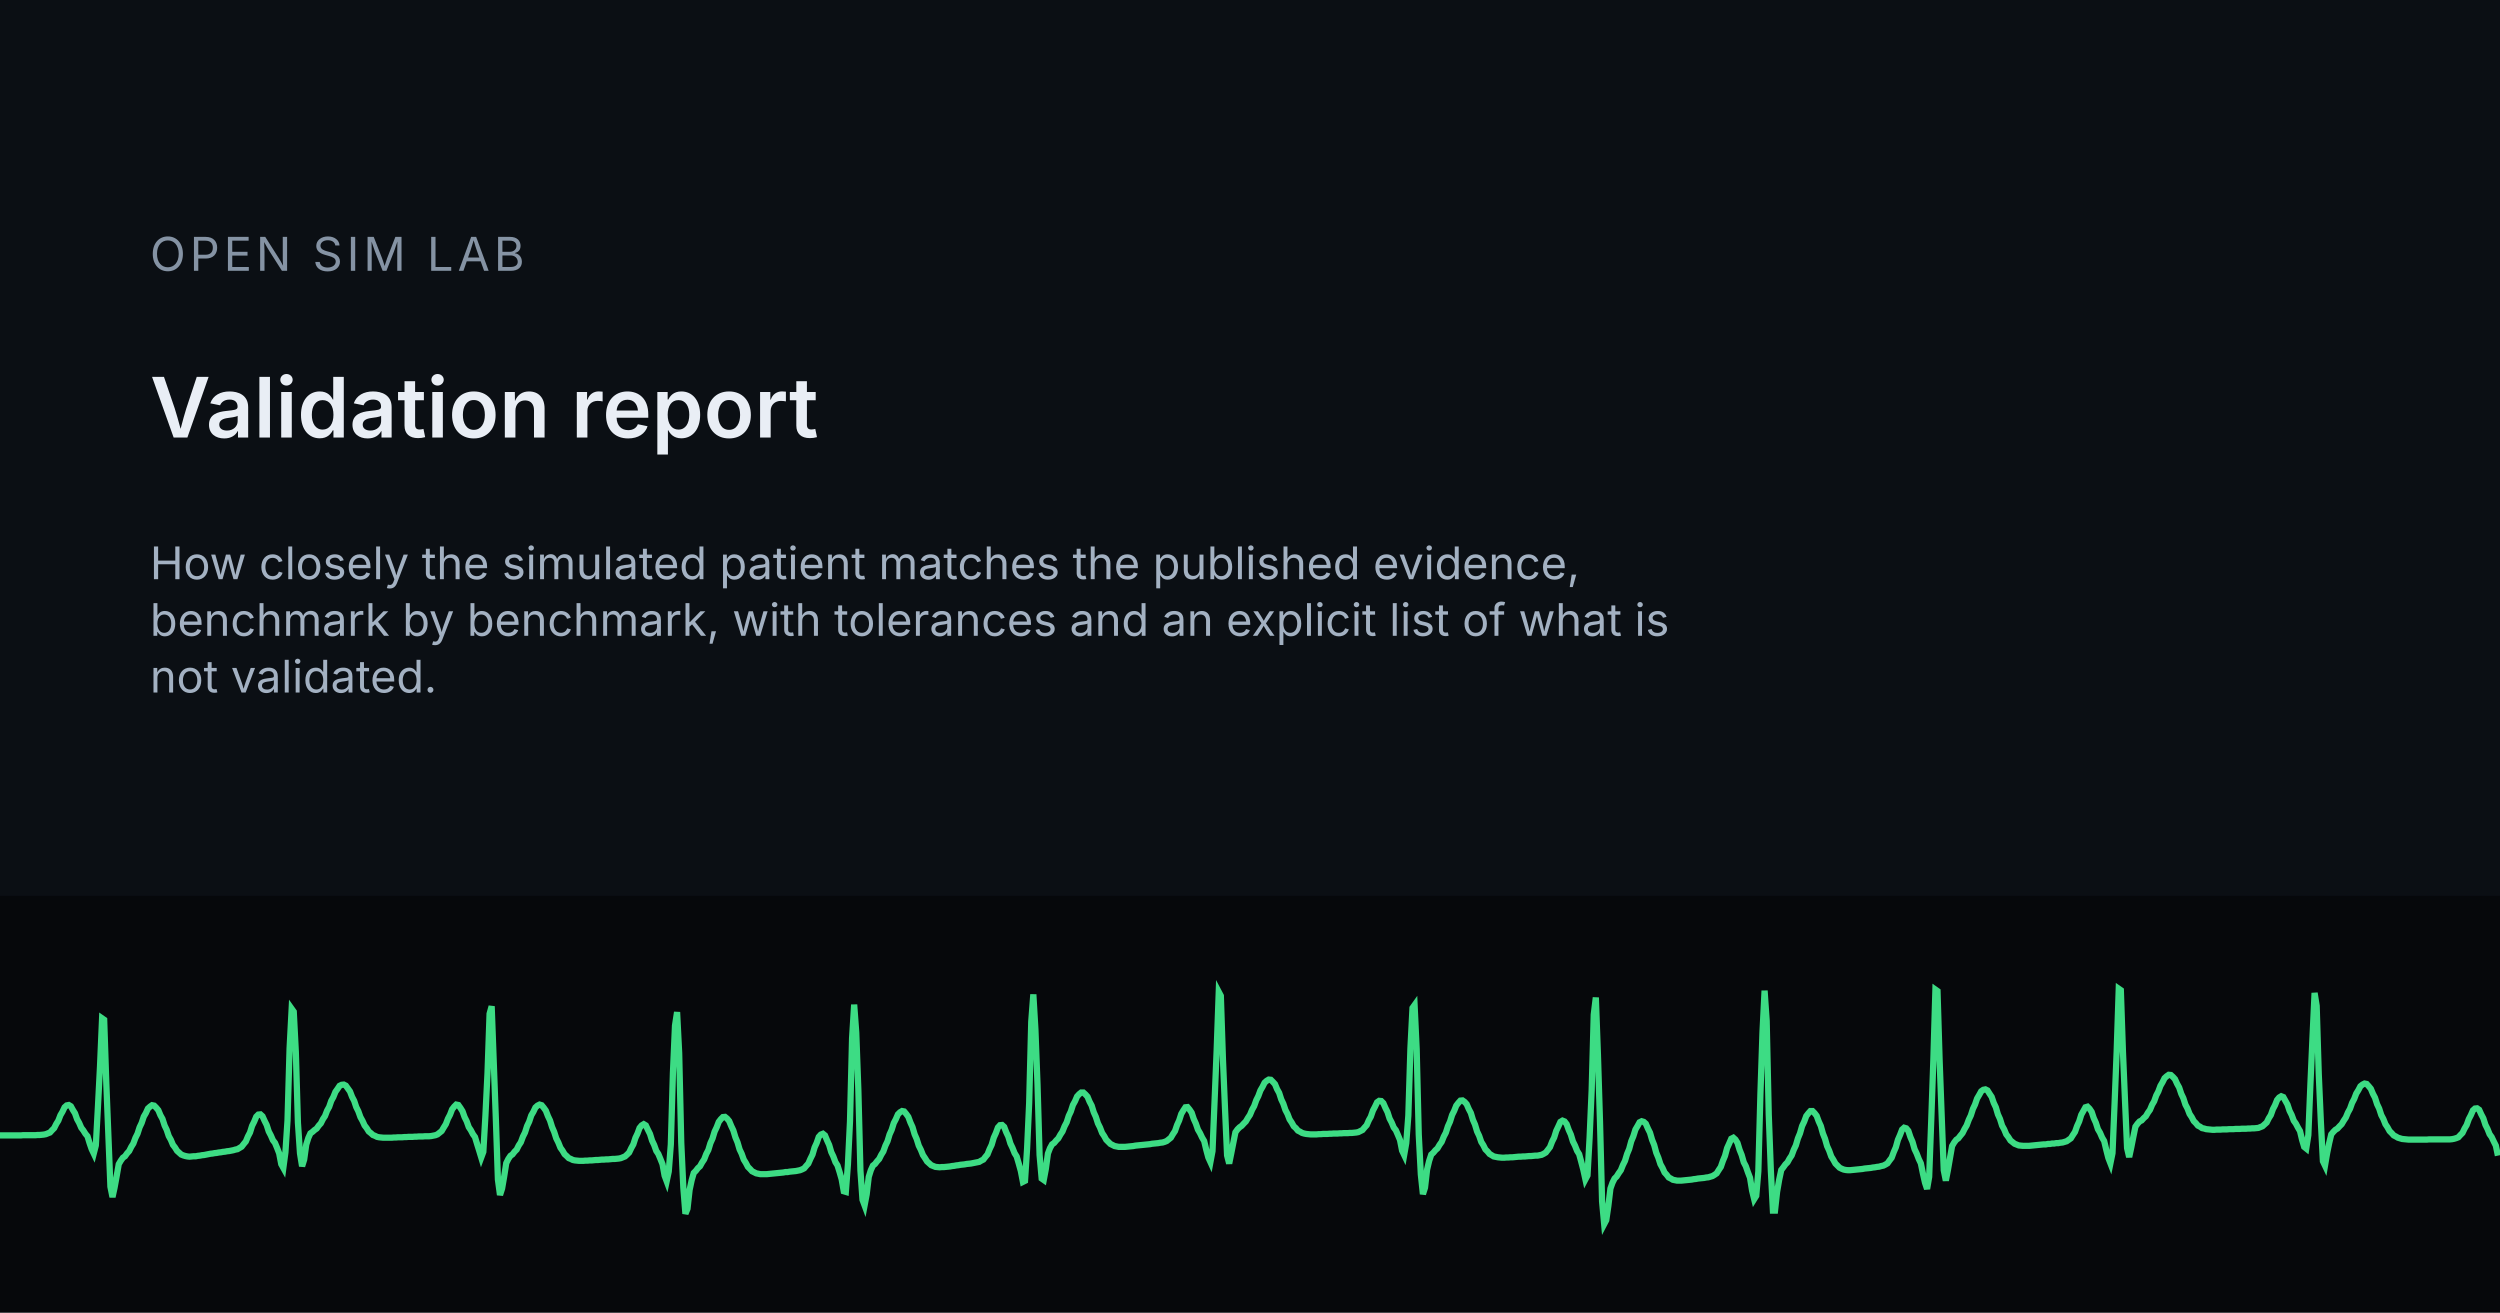
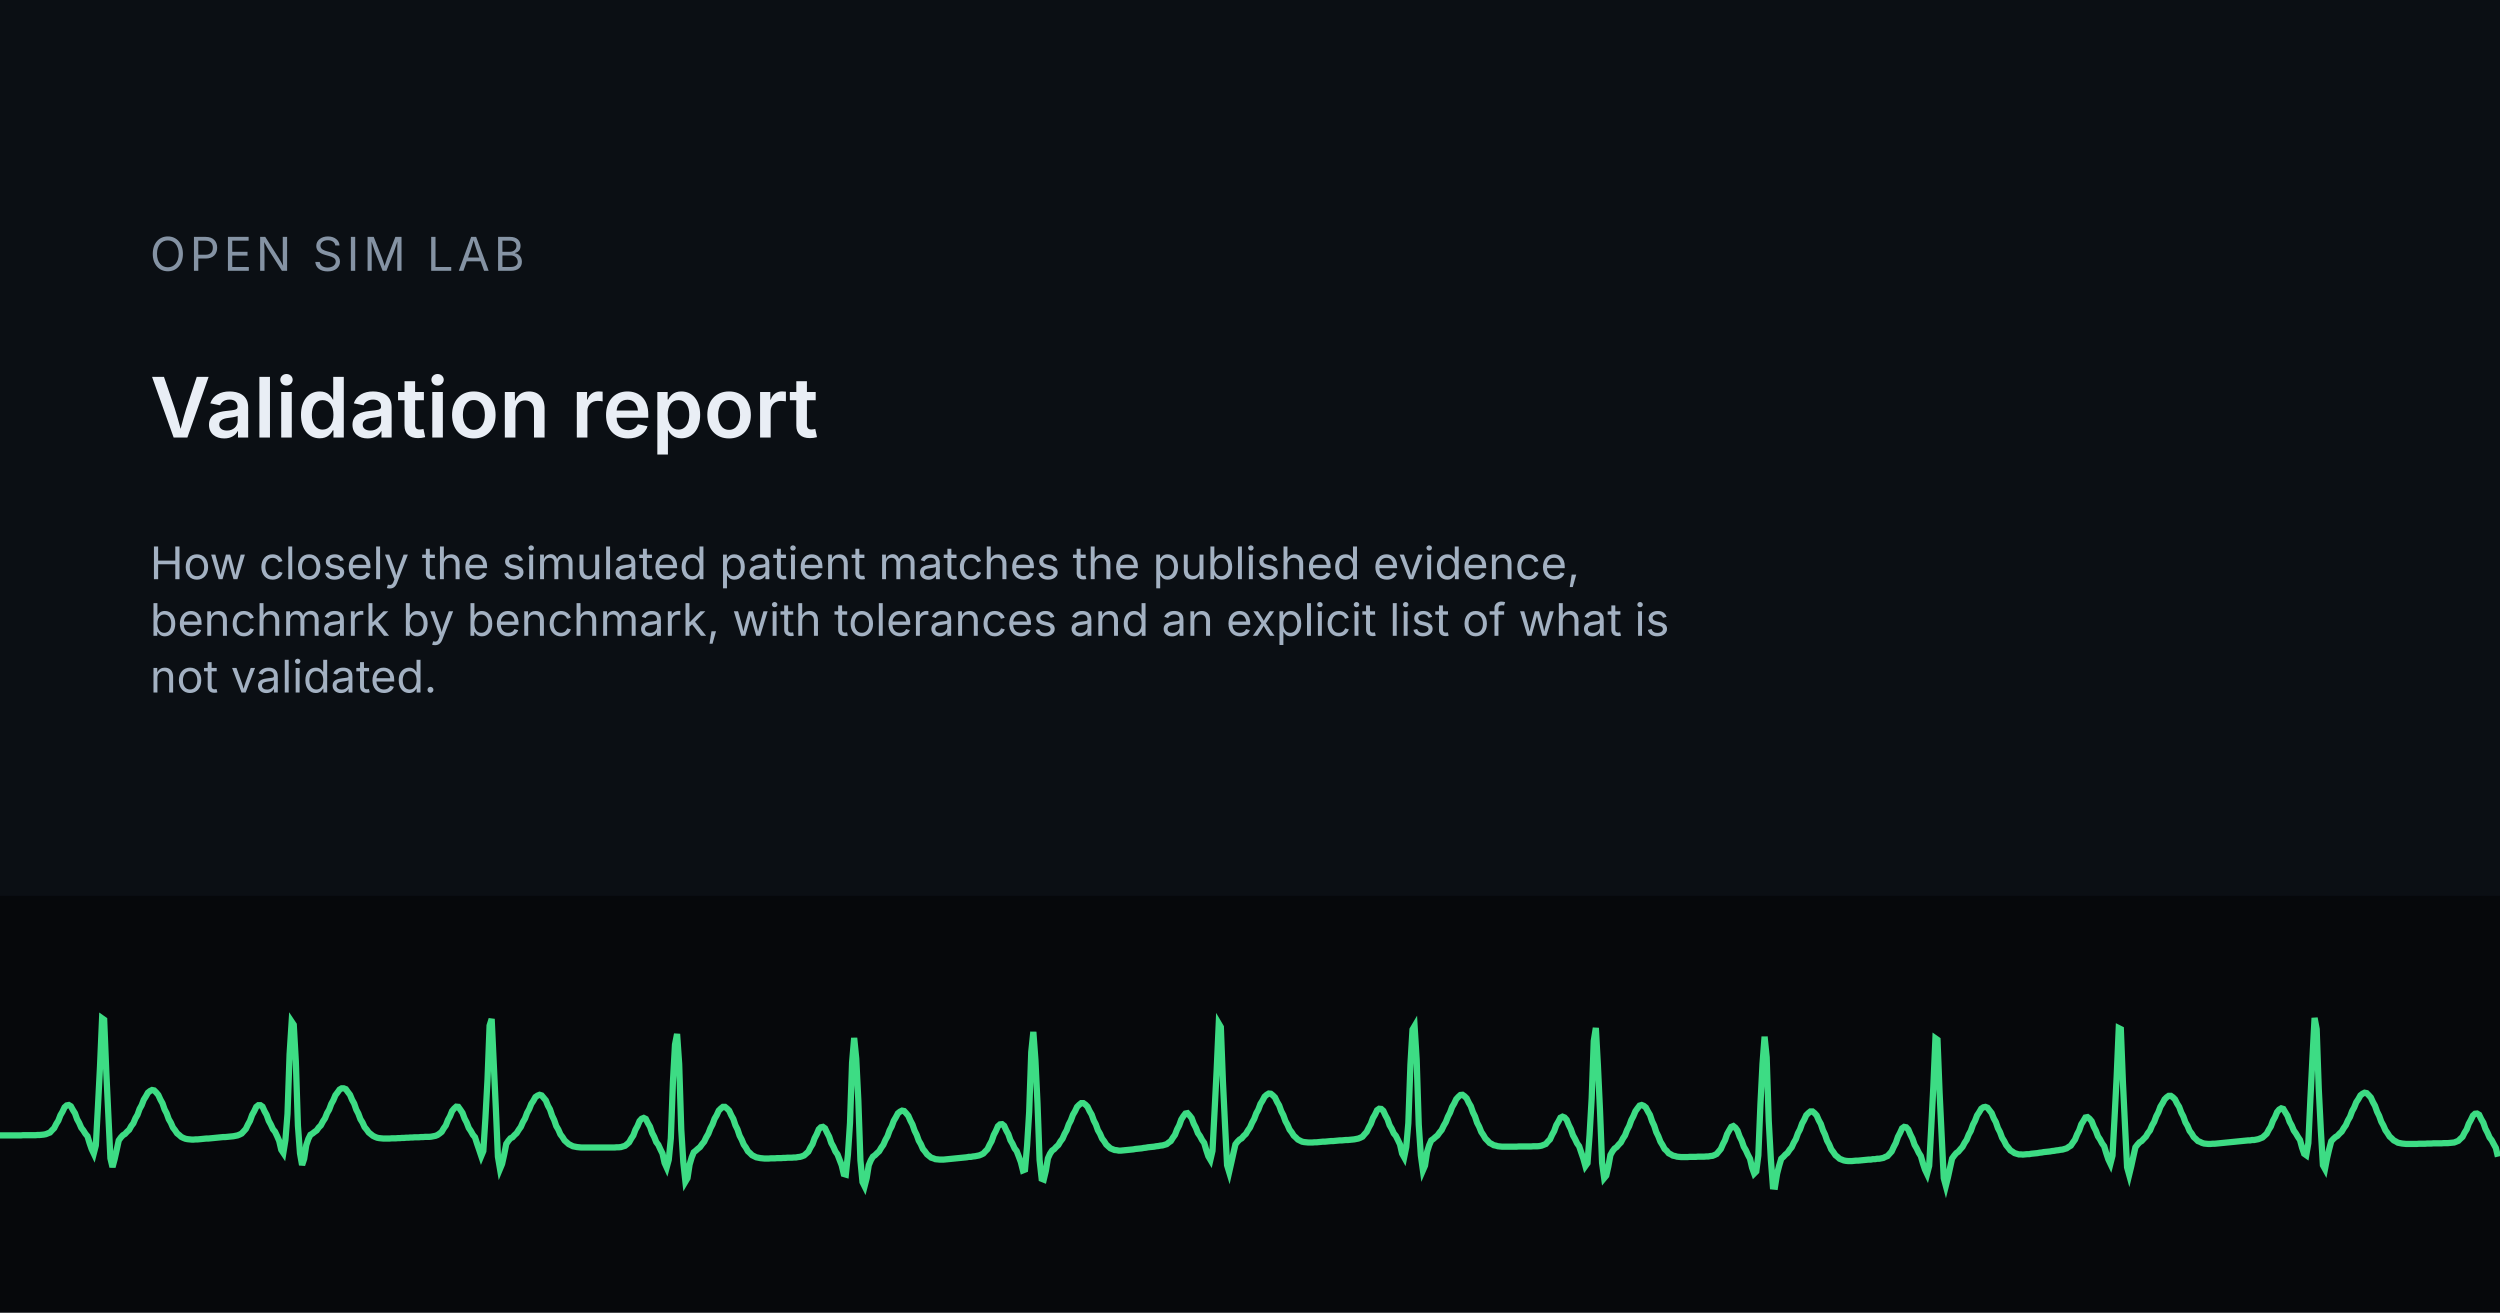
<svg xmlns="http://www.w3.org/2000/svg" width="1200" height="630" viewBox="0 0 1200 630">
  <rect width="1200" height="630" fill="#0B0F14" />
  <rect x="0" y="430" width="1200" height="200" fill="#06080B" />
  <g transform="translate(0 455)">
-     <path d="M0 90.0 L1 90.0 L2 90.0 L3 90.0 L4 90.0 L5 90.0 L6 90.0 L7 90.0 L8 90.0 L9 90.0 L10 90.0 L11 89.9 L12 89.9 L13 89.9 L14 89.9 L15 89.9 L16 89.9 L17 89.9 L18 89.8 L19 89.8 L20 89.7 L21 89.6 L22 89.4 L23 89.0 L24 88.6 L25 87.5 L26 86.5 L27 84.5 L28 82.9 L29 80.3 L30 78.6 L31 76.5 L32 75.6 L33 75.4 L34 76.0 L35 77.8 L36 79.4 L37 82.2 L38 84.0 L39 86.3 L40 87.6 L41 89.2 L42 90.4 L43 93.7 L44 96.6 L45 98.7 L46 94.8 L47 76.4 L48 57.0 L49 33.8 L50 34.5 L51 64.2 L52 89.5 L53 114.6 L54 119.6 L55 115.0 L56 109.5 L57 103.8 L58 102.1 L59 100.7 L60 100.0 L61 98.6 L62 97.5 L63 95.5 L64 93.9 L65 91.2 L66 89.2 L67 86.1 L68 84.0 L69 81.0 L70 79.3 L71 77.1 L72 76.2 L73 75.5 L74 75.7 L75 76.7 L76 77.9 L77 80.3 L78 82.1 L79 85.2 L80 87.3 L81 90.3 L82 92.1 L83 94.5 L84 95.8 L85 97.4 L86 98.3 L87 99.2 L88 99.6 L89 99.9 L90 100.1 L91 100.2 L92 100.1 L93 100.0 L94 100.0 L95 99.8 L96 99.7 L97 99.5 L98 99.4 L99 99.2 L100 99.0 L101 98.8 L102 98.7 L103 98.5 L104 98.4 L105 98.2 L106 98.1 L107 97.9 L108 97.8 L109 97.6 L110 97.5 L111 97.3 L112 97.1 L113 96.8 L114 96.6 L115 96.0 L116 95.4 L117 94.1 L118 92.9 L119 90.5 L120 88.6 L121 85.4 L122 83.4 L123 81.0 L124 80.0 L125 79.9 L126 80.8 L127 83.0 L128 85.0 L129 88.1 L130 90.0 L131 92.3 L132 93.6 L133 96.0 L134 98.6 L135 103.8 L136 105.6 L137 98.1 L138 82.9 L139 48.3 L140 29.2 L141 30.6 L142 50.0 L143 83.9 L144 98.6 L145 104.8 L146 101.6 L147 94.4 L148 91.2 L149 89.0 L150 88.3 L151 87.4 L152 86.7 L153 85.3 L154 84.2 L155 82.2 L156 80.7 L157 78.1 L158 76.3 L159 73.4 L160 71.6 L161 69.1 L162 67.7 L163 66.2 L164 65.7 L165 65.6 L166 66.1 L167 67.5 L168 68.9 L169 71.5 L170 73.4 L171 76.4 L172 78.4 L173 81.2 L174 83.0 L175 85.2 L176 86.5 L177 88.1 L178 88.9 L179 89.8 L180 90.2 L181 90.7 L182 90.9 L183 91.0 L184 91.1 L185 91.1 L186 91.1 L187 91.1 L188 91.1 L189 91.0 L190 91.0 L191 90.9 L192 90.9 L193 90.9 L194 90.8 L195 90.8 L196 90.7 L197 90.7 L198 90.7 L199 90.6 L200 90.6 L201 90.5 L202 90.5 L203 90.5 L204 90.4 L205 90.4 L206 90.4 L207 90.3 L208 90.1 L209 89.9 L210 89.5 L211 88.7 L212 87.9 L213 86.2 L214 84.6 L215 82.0 L216 80.1 L217 77.5 L218 76.2 L219 75.2 L220 75.4 L221 76.8 L222 78.4 L223 81.2 L224 83.2 L225 86.0 L226 87.5 L227 89.4 L228 90.8 L229 94.1 L230 97.3 L231 100.6 L232 97.9 L233 80.5 L234 60.2 L235 31.6 L236 28.0 L237 54.9 L238 81.9 L239 111.2 L240 118.6 L241 115.5 L242 109.7 L243 103.3 L244 101.3 L245 99.8 L246 99.1 L247 97.8 L248 96.8 L249 94.8 L250 93.3 L251 90.6 L252 88.6 L253 85.5 L254 83.4 L255 80.4 L256 78.7 L257 76.6 L258 75.7 L259 75.2 L260 75.5 L261 76.7 L262 78.1 L263 80.7 L264 82.8 L265 86.0 L266 88.3 L267 91.4 L268 93.4 L269 95.9 L270 97.3 L271 99.0 L272 99.9 L273 100.9 L274 101.3 L275 101.8 L276 102.0 L277 102.1 L278 102.2 L279 102.2 L280 102.2 L281 102.1 L282 102.1 L283 102.0 L284 102.0 L285 101.9 L286 101.8 L287 101.8 L288 101.7 L289 101.6 L290 101.6 L291 101.5 L292 101.5 L293 101.4 L294 101.3 L295 101.3 L296 101.2 L297 101.1 L298 100.9 L299 100.5 L300 100.1 L301 99.2 L302 98.2 L303 96.1 L304 94.3 L305 91.2 L306 89.1 L307 86.4 L308 85.2 L309 84.6 L310 85.2 L311 87.3 L312 89.3 L313 92.5 L314 94.6 L315 97.4 L316 98.9 L317 101.3 L318 103.8 L319 109.3 L320 112.0 L321 107.3 L322 94.3 L323 60.0 L324 37.3 L325 30.8 L326 50.5 L327 93.5 L328 115.1 L329 127.6 L330 125.2 L331 116.2 L332 111.5 L333 108.0 L334 107.0 L335 105.7 L336 104.8 L337 103.0 L338 101.5 L339 98.9 L340 97.0 L341 93.7 L342 91.5 L343 88.2 L344 86.1 L345 83.5 L346 82.2 L347 81.2 L348 81.1 L349 81.9 L350 83.1 L351 85.5 L352 87.6 L353 90.9 L354 93.3 L355 96.7 L356 98.8 L357 101.6 L358 103.2 L359 105.1 L360 106.1 L361 107.2 L362 107.7 L363 108.2 L364 108.4 L365 108.6 L366 108.6 L367 108.6 L368 108.6 L369 108.5 L370 108.4 L371 108.3 L372 108.2 L373 108.1 L374 108.0 L375 107.9 L376 107.8 L377 107.6 L378 107.6 L379 107.4 L380 107.3 L381 107.2 L382 107.1 L383 106.9 L384 106.7 L385 106.3 L386 105.8 L387 104.6 L388 103.5 L389 101.2 L390 99.2 L391 95.8 L392 93.6 L393 90.7 L394 89.6 L395 89.2 L396 90.0 L397 92.4 L398 94.6 L399 98.0 L400 100.1 L401 102.8 L402 104.4 L403 107.6 L404 111.1 L405 116.8 L406 117.1 L407 103.9 L408 83.2 L409 43.3 L410 27.2 L411 40.7 L412 68.0 L413 106.8 L414 120.9 L415 123.6 L416 118.3 L417 109.9 L418 106.7 L419 104.5 L420 103.7 L421 102.4 L422 101.3 L423 99.3 L424 97.7 L425 94.9 L426 92.8 L427 89.5 L428 87.3 L429 84.1 L430 82.2 L431 79.9 L432 78.9 L433 78.3 L434 78.5 L435 79.7 L436 81.1 L437 83.8 L438 86.0 L439 89.4 L440 91.7 L441 94.9 L442 96.9 L443 99.4 L444 100.9 L445 102.5 L446 103.4 L447 104.3 L448 104.7 L449 105.1 L450 105.2 L451 105.3 L452 105.2 L453 105.2 L454 105.1 L455 105.0 L456 104.9 L457 104.7 L458 104.6 L459 104.4 L460 104.3 L461 104.1 L462 104.0 L463 103.9 L464 103.7 L465 103.6 L466 103.5 L467 103.3 L468 103.1 L469 102.9 L470 102.7 L471 102.1 L472 101.6 L473 100.3 L474 99.1 L475 96.6 L476 94.5 L477 91.1 L478 88.9 L479 86.2 L480 85.1 L481 85.0 L482 85.9 L483 88.5 L484 90.6 L485 93.9 L486 96.0 L487 98.5 L488 100.1 L489 103.5 L490 107.1 L491 112.3 L492 111.8 L493 96.4 L494 74.4 L495 35.4 L496 22.3 L497 39.3 L498 65.4 L499 99.4 L500 110.7 L501 111.4 L502 106.1 L503 98.7 L504 96.1 L505 94.3 L506 93.6 L507 92.4 L508 91.4 L509 89.6 L510 88.1 L511 85.6 L512 83.7 L513 80.6 L514 78.5 L515 75.4 L516 73.6 L517 71.3 L518 70.2 L519 69.4 L520 69.4 L521 70.3 L522 71.4 L523 73.8 L524 75.7 L525 78.9 L526 81.1 L527 84.2 L528 86.2 L529 88.8 L530 90.3 L531 92.1 L532 93.1 L533 94.1 L534 94.6 L535 95.1 L536 95.3 L537 95.5 L538 95.5 L539 95.5 L540 95.5 L541 95.4 L542 95.3 L543 95.2 L544 95.1 L545 94.9 L546 94.8 L547 94.7 L548 94.6 L549 94.5 L550 94.4 L551 94.3 L552 94.2 L553 94.0 L554 93.9 L555 93.8 L556 93.7 L557 93.5 L558 93.4 L559 93.1 L560 92.7 L561 91.9 L562 91.1 L563 89.4 L564 87.9 L565 85.0 L566 82.8 L567 79.7 L568 78.0 L569 76.5 L570 76.4 L571 77.6 L572 79.1 L573 82.1 L574 84.3 L575 87.2 L576 88.9 L577 91.0 L578 92.7 L579 96.9 L580 100.6 L581 102.8 L582 97.5 L583 73.4 L584 49.0 L585 21.1 L586 23.0 L587 53.2 L588 77.1 L589 99.6 L590 103.5 L591 98.6 L592 93.5 L593 88.5 L594 87.1 L595 86.1 L596 85.4 L597 84.3 L598 83.3 L599 81.6 L600 80.1 L601 77.7 L602 75.9 L603 73.1 L604 71.1 L605 68.4 L606 66.7 L607 64.7 L608 63.8 L609 63.2 L610 63.3 L611 64.3 L612 65.4 L613 67.8 L614 69.6 L615 72.7 L616 74.8 L617 77.8 L618 79.7 L619 82.3 L620 83.8 L621 85.6 L622 86.5 L623 87.7 L624 88.2 L625 88.8 L626 89.1 L627 89.3 L628 89.4 L629 89.5 L630 89.5 L631 89.5 L632 89.5 L633 89.4 L634 89.4 L635 89.3 L636 89.3 L637 89.3 L638 89.2 L639 89.2 L640 89.1 L641 89.1 L642 89.1 L643 89.0 L644 89.0 L645 88.9 L646 88.9 L647 88.9 L648 88.8 L649 88.8 L650 88.7 L651 88.6 L652 88.4 L653 87.9 L654 87.4 L655 86.2 L656 85.1 L657 82.8 L658 81.0 L659 78.1 L660 76.2 L661 74.1 L662 73.4 L663 73.5 L664 74.5 L665 76.8 L666 78.8 L667 81.9 L668 83.8 L669 86.2 L670 87.5 L671 89.8 L672 92.2 L673 97.3 L674 99.4 L675 93.7 L676 80.5 L677 48.3 L678 28.8 L679 27.4 L680 48.6 L681 89.6 L682 108.7 L683 118.2 L684 115.1 L685 106.4 L686 102.2 L687 99.2 L688 98.3 L689 97.1 L690 96.2 L691 94.5 L692 93.1 L693 90.6 L694 88.7 L695 85.6 L696 83.4 L697 80.2 L698 78.2 L699 75.7 L700 74.4 L701 73.3 L702 73.2 L703 73.9 L704 75.0 L705 77.3 L706 79.2 L707 82.5 L708 84.8 L709 88.1 L710 90.2 L711 93.1 L712 94.7 L713 96.7 L714 97.7 L715 98.9 L716 99.5 L717 100.1 L718 100.3 L719 100.5 L720 100.6 L721 100.7 L722 100.7 L723 100.6 L724 100.6 L725 100.5 L726 100.5 L727 100.4 L728 100.3 L729 100.2 L730 100.2 L731 100.1 L732 100.1 L733 100.0 L734 99.9 L735 99.9 L736 99.8 L737 99.7 L738 99.7 L739 99.5 L740 99.3 L741 98.8 L742 98.2 L743 96.9 L744 95.6 L745 93.0 L746 91.0 L747 87.8 L748 85.7 L749 83.5 L750 82.9 L751 83.3 L752 84.6 L753 87.4 L754 89.6 L755 92.9 L756 94.9 L757 97.4 L758 99.0 L759 102.7 L760 106.5 L761 111.1 L762 109.2 L763 91.2 L764 68.2 L765 32.0 L766 23.8 L767 51.2 L768 83.5 L769 121.7 L770 132.6 L771 130.7 L772 123.9 L773 115.5 L774 112.7 L775 110.7 L776 109.7 L777 108.1 L778 106.7 L779 104.2 L780 102.2 L781 98.9 L782 96.5 L783 92.8 L784 90.4 L785 87.2 L786 85.5 L787 83.7 L788 83.2 L789 83.5 L790 84.4 L791 86.7 L792 88.7 L793 92.1 L794 94.6 L795 98.3 L796 100.7 L797 103.8 L798 105.6 L799 107.8 L800 108.9 L801 110.2 L802 110.7 L803 111.3 L804 111.5 L805 111.7 L806 111.7 L807 111.7 L808 111.6 L809 111.5 L810 111.4 L811 111.3 L812 111.2 L813 111.0 L814 110.9 L815 110.7 L816 110.6 L817 110.5 L818 110.4 L819 110.2 L820 110.1 L821 109.8 L822 109.5 L823 108.9 L824 108.2 L825 106.6 L826 105.1 L827 102.2 L828 99.8 L829 96.1 L830 93.9 L831 91.6 L832 91.1 L833 92.0 L834 93.6 L835 96.9 L836 99.4 L837 102.9 L838 104.8 L839 107.7 L840 110.3 L841 116.5 L842 120.6 L843 119.0 L844 107.2 L845 70.1 L846 40.4 L847 20.5 L848 35.0 L849 80.0 L850 106.7 L851 126.1 L852 126.1 L853 117.1 L854 111.3 L855 106.6 L856 105.3 L857 103.9 L858 102.9 L859 101.1 L860 99.6 L861 96.9 L862 94.8 L863 91.4 L864 89.0 L865 85.5 L866 83.4 L867 80.7 L868 79.4 L869 78.3 L870 78.3 L871 79.3 L872 80.6 L873 83.3 L874 85.5 L875 89.1 L876 91.6 L877 95.1 L878 97.3 L879 100.1 L880 101.7 L881 103.5 L882 104.5 L883 105.5 L884 106.0 L885 106.4 L886 106.6 L887 106.7 L888 106.7 L889 106.6 L890 106.5 L891 106.4 L892 106.3 L893 106.2 L894 106.1 L895 105.9 L896 105.8 L897 105.7 L898 105.6 L899 105.4 L900 105.3 L901 105.1 L902 105.0 L903 104.7 L904 104.5 L905 104.0 L906 103.4 L907 102.0 L908 100.7 L909 98.0 L910 95.7 L911 92.1 L912 89.8 L913 87.2 L914 86.3 L915 86.6 L916 87.8 L917 90.8 L918 93.1 L919 96.6 L920 98.7 L921 101.3 L922 103.4 L923 108.3 L924 112.7 L925 115.7 L926 109.9 L927 82.6 L928 54.1 L929 20.0 L930 20.7 L931 53.5 L932 80.5 L933 106.7 L934 111.7 L935 106.6 L936 100.8 L937 95.1 L938 93.4 L939 92.1 L940 91.4 L941 90.1 L942 88.9 L943 86.9 L944 85.2 L945 82.5 L946 80.4 L947 77.3 L948 75.2 L949 72.3 L950 70.6 L951 68.8 L952 68.1 L953 67.9 L954 68.4 L955 70.0 L956 71.5 L957 74.4 L958 76.5 L959 79.9 L960 82.1 L961 85.3 L962 87.1 L963 89.5 L964 90.8 L965 92.4 L966 93.2 L967 94.0 L968 94.4 L969 94.8 L970 94.9 L971 95.0 L972 95.0 L973 95.0 L974 95.0 L975 94.9 L976 94.8 L977 94.7 L978 94.6 L979 94.5 L980 94.4 L981 94.3 L982 94.3 L983 94.1 L984 94.1 L985 93.9 L986 93.9 L987 93.7 L988 93.7 L989 93.5 L990 93.4 L991 93.1 L992 92.8 L993 92.1 L994 91.4 L995 89.8 L996 88.3 L997 85.5 L998 83.3 L999 80.1 L1000 78.3 L1001 76.5 L1002 76.2 L1003 77.2 L1004 78.7 L1005 81.7 L1006 83.9 L1007 87.0 L1008 88.7 L1009 91.0 L1010 92.7 L1011 96.9 L1012 100.8 L1013 103.4 L1014 98.5 L1015 74.7 L1016 49.7 L1017 19.6 L1018 20.3 L1019 49.5 L1020 73.3 L1021 96.1 L1022 100.4 L1023 95.8 L1024 90.7 L1025 85.8 L1026 84.4 L1027 83.3 L1028 82.8 L1029 81.7 L1030 80.8 L1031 79.1 L1032 77.7 L1033 75.3 L1034 73.6 L1035 70.8 L1036 68.9 L1037 66.2 L1038 64.5 L1039 62.5 L1040 61.6 L1041 60.9 L1042 61.0 L1043 61.9 L1044 63.0 L1045 65.2 L1046 67.0 L1047 70.0 L1048 72.1 L1049 75.2 L1050 77.1 L1051 79.7 L1052 81.2 L1053 83.1 L1054 84.1 L1055 85.3 L1056 85.8 L1057 86.5 L1058 86.7 L1059 87.0 L1060 87.1 L1061 87.2 L1062 87.3 L1063 87.3 L1064 87.2 L1065 87.2 L1066 87.2 L1067 87.1 L1068 87.1 L1069 87.1 L1070 87.0 L1071 87.0 L1072 87.0 L1073 86.9 L1074 86.9 L1075 86.9 L1076 86.8 L1077 86.8 L1078 86.8 L1079 86.7 L1080 86.7 L1081 86.6 L1082 86.6 L1083 86.5 L1084 86.4 L1085 86.0 L1086 85.6 L1087 84.7 L1088 83.8 L1089 81.8 L1090 80.2 L1091 77.4 L1092 75.5 L1093 73.0 L1094 71.8 L1095 71.2 L1096 71.6 L1097 73.4 L1098 75.2 L1099 78.2 L1100 80.2 L1101 82.9 L1102 84.3 L1103 86.2 L1104 87.9 L1105 92.1 L1106 95.5 L1107 96.3 L1108 89.8 L1109 65.4 L1110 42.9 L1111 21.6 L1112 27.8 L1113 60.5 L1114 83.2 L1115 102.4 L1116 104.5 L1117 98.6 L1118 93.7 L1119 89.5 L1120 88.3 L1121 87.3 L1122 86.7 L1123 85.6 L1124 84.6 L1125 82.9 L1126 81.4 L1127 79.0 L1128 77.2 L1129 74.4 L1130 72.5 L1131 69.9 L1132 68.3 L1133 66.4 L1134 65.6 L1135 65.1 L1136 65.3 L1137 66.4 L1138 67.6 L1139 70.0 L1140 71.9 L1141 75.0 L1142 77.1 L1143 80.2 L1144 82.1 L1145 84.6 L1146 86.1 L1147 87.9 L1148 88.9 L1149 90.0 L1150 90.5 L1151 91.1 L1152 91.4 L1153 91.7 L1154 91.8 L1155 91.9 L1156 92.0 L1157 92.0 L1158 92.0 L1159 92.0 L1160 92.0 L1161 92.0 L1162 92.0 L1163 92.0 L1164 92.0 L1165 92.0 L1166 91.9 L1167 91.9 L1168 91.9 L1169 91.9 L1170 91.9 L1171 91.9 L1172 91.9 L1173 91.9 L1174 91.9 L1175 91.9 L1176 91.9 L1177 91.8 L1178 91.6 L1179 91.3 L1180 90.9 L1181 89.8 L1182 88.8 L1183 86.7 L1184 85.0 L1185 82.2 L1186 80.3 L1187 78.0 L1188 77.1 L1189 77.0 L1190 77.7 L1191 79.9 L1192 81.8 L1193 84.9 L1194 86.9 L1195 89.4 L1196 90.8 L1197 92.9 L1198 94.9 L1199 99.7" fill="none" stroke="#3DDC84" stroke-width="3" />
+     <path d="M0 90.0 L1 90.0 L2 90.0 L3 90.0 L4 90.0 L5 90.0 L6 90.0 L7 90.0 L8 90.0 L9 90.0 L10 90.0 L11 89.9 L12 89.9 L13 89.9 L14 89.9 L15 89.9 L16 89.9 L17 89.9 L18 89.8 L19 89.8 L20 89.7 L21 89.6 L22 89.4 L23 89.0 L24 88.6 L25 87.5 L26 86.5 L27 84.5 L28 82.9 L29 80.3 L30 78.6 L31 76.5 L32 75.6 L33 75.4 L34 76.0 L35 77.8 L36 79.4 L37 82.2 L38 84.0 L39 86.3 L40 87.6 L41 89.2 L42 90.4 L43 93.7 L44 96.6 L45 98.7 L46 94.8 L47 76.4 L48 57.0 L49 33.8 L50 34.5 L51 59.1 L52 80.2 L53 101.0 L54 105.2 L55 101.5 L56 97.0 L57 92.4 L58 91.0 L59 89.9 L60 89.3 L61 88.2 L62 87.3 L63 85.5 L64 84.2 L65 81.8 L66 80.1 L67 77.3 L68 75.5 L69 72.9 L70 71.3 L71 69.5 L72 68.7 L73 68.2 L74 68.4 L75 69.4 L76 70.6 L77 72.8 L78 74.6 L79 77.5 L80 79.4 L81 82.2 L82 83.9 L83 86.2 L84 87.5 L85 89.0 L86 89.8 L87 90.7 L88 91.2 L89 91.6 L90 91.8 L91 91.9 L92 92.0 L93 92.0 L94 91.9 L95 91.9 L96 91.8 L97 91.7 L98 91.6 L99 91.5 L100 91.5 L101 91.4 L102 91.3 L103 91.2 L104 91.1 L105 91.0 L106 90.9 L107 90.8 L108 90.8 L109 90.7 L110 90.6 L111 90.5 L112 90.4 L113 90.2 L114 90.0 L115 89.6 L116 89.1 L117 88.0 L118 86.9 L119 84.8 L120 83.0 L121 80.2 L122 78.4 L123 76.3 L124 75.5 L125 75.5 L126 76.2 L127 78.4 L128 80.2 L129 83.0 L130 84.8 L131 87.0 L132 88.2 L133 90.3 L134 92.6 L135 96.9 L136 98.4 L137 92.2 L138 79.7 L139 51.1 L140 35.4 L141 36.9 L142 54.6 L143 85.3 L144 98.6 L145 104.2 L146 101.2 L147 94.7 L148 91.7 L149 89.7 L150 89.1 L151 88.3 L152 87.6 L153 86.2 L154 85.2 L155 83.3 L156 81.8 L157 79.3 L158 77.6 L159 74.9 L160 73.1 L161 70.7 L162 69.4 L163 68.0 L164 67.4 L165 67.4 L166 67.8 L167 69.2 L168 70.5 L169 72.9 L170 74.7 L171 77.6 L172 79.5 L173 82.2 L174 83.8 L175 86.0 L176 87.2 L177 88.6 L178 89.4 L179 90.2 L180 90.7 L181 91.1 L182 91.3 L183 91.4 L184 91.5 L185 91.5 L186 91.5 L187 91.5 L188 91.4 L189 91.4 L190 91.4 L191 91.3 L192 91.3 L193 91.2 L194 91.2 L195 91.1 L196 91.1 L197 91.0 L198 91.0 L199 90.9 L200 90.9 L201 90.9 L202 90.8 L203 90.8 L204 90.7 L205 90.7 L206 90.7 L207 90.6 L208 90.4 L209 90.2 L210 89.8 L211 89.1 L212 88.3 L213 86.6 L214 85.2 L215 82.6 L216 80.8 L217 78.3 L218 77.1 L219 76.2 L220 76.3 L221 77.7 L222 79.2 L223 81.9 L224 83.8 L225 86.4 L226 87.9 L227 89.7 L228 90.9 L229 94.0 L230 96.9 L231 99.9 L232 97.5 L233 81.7 L234 63.3 L235 37.3 L236 34.1 L237 55.5 L238 76.9 L239 100.2 L240 106.1 L241 103.7 L242 99.2 L243 94.1 L244 92.6 L245 91.4 L246 90.9 L247 89.8 L248 88.9 L249 87.3 L250 85.9 L251 83.6 L252 81.9 L253 79.2 L254 77.4 L255 74.9 L256 73.4 L257 71.6 L258 70.9 L259 70.5 L260 70.8 L261 72.0 L262 73.2 L263 75.7 L264 77.5 L265 80.5 L266 82.6 L267 85.5 L268 87.2 L269 89.5 L270 90.8 L271 92.4 L272 93.3 L273 94.2 L274 94.7 L275 95.2 L276 95.4 L277 95.6 L278 95.7 L279 95.8 L280 95.8 L281 95.8 L282 95.8 L283 95.8 L284 95.8 L285 95.8 L286 95.8 L287 95.8 L288 95.8 L289 95.8 L290 95.8 L291 95.8 L292 95.8 L293 95.8 L294 95.8 L295 95.8 L296 95.7 L297 95.7 L298 95.6 L299 95.3 L300 95.0 L301 94.2 L302 93.3 L303 91.5 L304 90.0 L305 87.3 L306 85.5 L307 83.1 L308 82.0 L309 81.6 L310 82.1 L311 84.1 L312 85.8 L313 88.8 L314 90.7 L315 93.2 L316 94.5 L317 96.7 L318 98.7 L319 103.2 L320 105.4 L321 101.7 L322 91.4 L323 64.3 L324 46.4 L325 41.3 L326 55.7 L327 87.1 L328 103.0 L329 112.2 L330 110.5 L331 104.0 L332 100.6 L333 98.1 L334 97.3 L335 96.4 L336 95.6 L337 94.2 L338 93.0 L339 90.9 L340 89.2 L341 86.6 L342 84.7 L343 82.0 L344 80.3 L345 78.1 L346 77.1 L347 76.3 L348 76.3 L349 77.1 L350 78.1 L351 80.3 L352 82.1 L353 85.1 L354 87.1 L355 90.1 L356 92.0 L357 94.4 L358 95.8 L359 97.6 L360 98.5 L361 99.5 L362 100.0 L363 100.5 L364 100.7 L365 100.9 L366 101.0 L367 101.1 L368 101.1 L369 101.1 L370 101.0 L371 101.0 L372 101.0 L373 100.9 L374 100.9 L375 100.9 L376 100.8 L377 100.8 L378 100.7 L379 100.7 L380 100.7 L381 100.6 L382 100.6 L383 100.4 L384 100.3 L385 100.0 L386 99.6 L387 98.7 L388 97.8 L389 95.8 L390 94.2 L391 91.4 L392 89.5 L393 87.1 L394 86.1 L395 85.9 L396 86.6 L397 88.7 L398 90.6 L399 93.6 L400 95.4 L401 97.7 L402 99.1 L403 101.7 L404 104.3 L405 108.5 L406 108.8 L407 99.2 L408 84.1 L409 55.0 L410 43.2 L411 53.2 L412 73.3 L413 102.0 L414 112.4 L415 114.4 L416 110.5 L417 104.3 L418 101.9 L419 100.2 L420 99.5 L421 98.5 L422 97.6 L423 95.9 L424 94.5 L425 92.2 L426 90.4 L427 87.6 L428 85.7 L429 83.0 L430 81.3 L431 79.4 L432 78.6 L433 78.1 L434 78.3 L435 79.4 L436 80.6 L437 82.9 L438 84.8 L439 87.7 L440 89.7 L441 92.5 L442 94.2 L443 96.5 L444 97.7 L445 99.1 L446 99.9 L447 100.7 L448 101.0 L449 101.4 L450 101.5 L451 101.6 L452 101.6 L453 101.6 L454 101.5 L455 101.4 L456 101.3 L457 101.2 L458 101.1 L459 101.0 L460 100.9 L461 100.8 L462 100.7 L463 100.6 L464 100.5 L465 100.3 L466 100.3 L467 100.1 L468 100.0 L469 99.8 L470 99.6 L471 99.2 L472 98.7 L473 97.6 L474 96.6 L475 94.5 L476 92.7 L477 89.8 L478 87.9 L479 85.6 L480 84.7 L481 84.6 L482 85.4 L483 87.6 L484 89.4 L485 92.3 L486 94.0 L487 96.2 L488 97.5 L489 100.1 L490 102.8 L491 106.8 L492 106.4 L493 95.0 L494 78.8 L495 50.0 L496 40.3 L497 53.8 L498 74.6 L499 101.8 L500 110.8 L501 111.2 L502 107.0 L503 101.0 L504 98.8 L505 97.3 L506 96.6 L507 95.5 L508 94.6 L509 92.9 L510 91.6 L511 89.3 L512 87.5 L513 84.7 L514 82.8 L515 80.1 L516 78.4 L517 76.3 L518 75.3 L519 74.5 L520 74.5 L521 75.2 L522 76.2 L523 78.3 L524 80.0 L525 82.8 L526 84.7 L527 87.5 L528 89.2 L529 91.5 L530 92.8 L531 94.4 L532 95.3 L533 96.2 L534 96.6 L535 97.0 L536 97.1 L537 97.3 L538 97.3 L539 97.2 L540 97.1 L541 97.0 L542 96.9 L543 96.8 L544 96.7 L545 96.5 L546 96.4 L547 96.3 L548 96.2 L549 96.0 L550 95.9 L551 95.7 L552 95.6 L553 95.5 L554 95.4 L555 95.2 L556 95.1 L557 94.9 L558 94.8 L559 94.5 L560 94.2 L561 93.4 L562 92.7 L563 91.1 L564 89.7 L565 87.1 L566 85.2 L567 82.4 L568 80.8 L569 79.5 L570 79.3 L571 80.4 L572 81.7 L573 84.4 L574 86.3 L575 88.9 L576 90.3 L577 92.2 L578 93.6 L579 97.0 L580 100.0 L581 101.7 L582 97.4 L583 78.2 L584 58.6 L585 36.3 L586 38.0 L587 64.1 L588 84.8 L589 104.3 L590 107.6 L591 103.2 L592 98.7 L593 94.3 L594 93.0 L595 92.0 L596 91.4 L597 90.2 L598 89.3 L599 87.6 L600 86.2 L601 83.9 L602 82.1 L603 79.4 L604 77.6 L605 74.9 L606 73.3 L607 71.4 L608 70.5 L609 69.9 L610 70.0 L611 70.8 L612 71.8 L613 73.9 L614 75.6 L615 78.4 L616 80.3 L617 83.1 L618 84.9 L619 87.2 L620 88.5 L621 90.1 L622 91.0 L623 92.0 L624 92.5 L625 93.0 L626 93.2 L627 93.3 L628 93.4 L629 93.4 L630 93.4 L631 93.3 L632 93.3 L633 93.2 L634 93.1 L635 93.0 L636 93.0 L637 92.9 L638 92.8 L639 92.7 L640 92.7 L641 92.6 L642 92.5 L643 92.4 L644 92.4 L645 92.3 L646 92.2 L647 92.2 L648 92.1 L649 92.0 L650 91.9 L651 91.7 L652 91.5 L653 91.1 L654 90.6 L655 89.4 L656 88.3 L657 86.2 L658 84.4 L659 81.7 L660 80.0 L661 77.9 L662 77.2 L663 77.3 L664 78.2 L665 80.4 L666 82.2 L667 85.1 L668 86.8 L669 89.0 L670 90.2 L671 92.2 L672 94.3 L673 98.7 L674 100.5 L675 95.6 L676 84.1 L677 56.1 L678 39.2 L679 37.5 L680 53.7 L681 84.9 L682 99.5 L683 106.8 L684 104.5 L685 97.9 L686 94.7 L687 92.4 L688 91.7 L689 90.8 L690 90.0 L691 88.6 L692 87.4 L693 85.3 L694 83.6 L695 81.0 L696 79.1 L697 76.4 L698 74.7 L699 72.6 L700 71.5 L701 70.6 L702 70.5 L703 71.2 L704 72.2 L705 74.3 L706 76.0 L707 78.9 L708 80.9 L709 83.9 L710 85.8 L711 88.3 L712 89.8 L713 91.5 L714 92.5 L715 93.6 L716 94.1 L717 94.7 L718 94.9 L719 95.2 L720 95.3 L721 95.4 L722 95.4 L723 95.4 L724 95.4 L725 95.4 L726 95.4 L727 95.4 L728 95.4 L729 95.3 L730 95.3 L731 95.3 L732 95.3 L733 95.3 L734 95.3 L735 95.3 L736 95.2 L737 95.2 L738 95.2 L739 95.1 L740 94.9 L741 94.5 L742 94.1 L743 92.9 L744 91.9 L745 89.7 L746 87.9 L747 85.1 L748 83.4 L749 81.5 L750 81.0 L751 81.4 L752 82.5 L753 85.0 L754 87.0 L755 89.9 L756 91.7 L757 93.8 L758 95.2 L759 98.2 L760 101.1 L761 104.7 L762 103.3 L763 89.7 L764 72.2 L765 44.7 L766 38.4 L767 56.6 L768 78.0 L769 103.2 L770 110.5 L771 109.3 L772 104.9 L773 99.4 L774 97.6 L775 96.3 L776 95.6 L777 94.4 L778 93.4 L779 91.5 L780 90.0 L781 87.4 L782 85.5 L783 82.7 L784 80.8 L785 78.4 L786 77.0 L787 75.7 L788 75.4 L789 75.8 L790 76.6 L791 78.5 L792 80.2 L793 83.2 L794 85.3 L795 88.4 L796 90.4 L797 93.0 L798 94.6 L799 96.5 L800 97.4 L801 98.6 L802 99.1 L803 99.7 L804 99.9 L805 100.2 L806 100.3 L807 100.4 L808 100.4 L809 100.4 L810 100.4 L811 100.3 L812 100.3 L813 100.3 L814 100.3 L815 100.2 L816 100.2 L817 100.2 L818 100.2 L819 100.1 L820 100.1 L821 99.9 L822 99.8 L823 99.4 L824 98.9 L825 97.7 L826 96.5 L827 94.2 L828 92.3 L829 89.4 L830 87.6 L831 85.9 L832 85.5 L833 86.3 L834 87.7 L835 90.5 L836 92.5 L837 95.4 L838 97.1 L839 99.3 L840 101.2 L841 105.5 L842 108.3 L843 107.3 L844 99.6 L845 75.2 L846 55.7 L847 42.6 L848 52.5 L849 83.1 L850 101.3 L851 114.5 L852 114.6 L853 108.4 L854 104.5 L855 101.2 L856 100.3 L857 99.2 L858 98.4 L859 96.9 L860 95.7 L861 93.5 L862 91.8 L863 89.0 L864 87.1 L865 84.3 L866 82.5 L867 80.3 L868 79.3 L869 78.5 L870 78.5 L871 79.3 L872 80.4 L873 82.7 L874 84.5 L875 87.5 L876 89.6 L877 92.5 L878 94.3 L879 96.7 L880 98.0 L881 99.5 L882 100.3 L883 101.2 L884 101.6 L885 102.0 L886 102.2 L887 102.3 L888 102.3 L889 102.3 L890 102.2 L891 102.1 L892 102.1 L893 102.0 L894 101.9 L895 101.8 L896 101.7 L897 101.6 L898 101.6 L899 101.4 L900 101.4 L901 101.2 L902 101.2 L903 101.0 L904 100.8 L905 100.3 L906 99.9 L907 98.8 L908 97.7 L909 95.5 L910 93.6 L911 90.7 L912 88.8 L913 86.6 L914 85.9 L915 86.1 L916 87.2 L917 89.6 L918 91.6 L919 94.5 L920 96.2 L921 98.3 L922 99.9 L923 103.4 L924 106.4 L925 108.5 L926 104.6 L927 86.0 L928 66.6 L929 43.4 L930 44.1 L931 69.4 L932 90.3 L933 110.5 L934 114.2 L935 110.2 L936 105.6 L937 101.1 L938 99.7 L939 98.5 L940 97.8 L941 96.6 L942 95.5 L943 93.6 L944 92.1 L945 89.6 L946 87.8 L947 84.9 L948 83.0 L949 80.4 L950 78.9 L951 77.2 L952 76.5 L953 76.3 L954 76.7 L955 78.0 L956 79.3 L957 81.8 L958 83.6 L959 86.5 L960 88.4 L961 91.1 L962 92.7 L963 94.7 L964 95.9 L965 97.2 L966 97.8 L967 98.5 L968 98.8 L969 99.1 L970 99.1 L971 99.2 L972 99.1 L973 99.0 L974 99.0 L975 98.8 L976 98.7 L977 98.6 L978 98.5 L979 98.3 L980 98.2 L981 98.0 L982 97.9 L983 97.8 L984 97.7 L985 97.5 L986 97.4 L987 97.2 L988 97.1 L989 96.9 L990 96.8 L991 96.5 L992 96.2 L993 95.5 L994 94.9 L995 93.4 L996 92.0 L997 89.5 L998 87.6 L999 84.7 L1000 83.1 L1001 81.4 L1002 81.2 L1003 82.0 L1004 83.2 L1005 85.8 L1006 87.7 L1007 90.4 L1008 91.9 L1009 93.8 L1010 95.2 L1011 98.5 L1012 101.5 L1013 103.6 L1014 99.7 L1015 81.2 L1016 61.8 L1017 38.5 L1018 39.0 L1019 64.5 L1020 85.3 L1021 105.3 L1022 108.9 L1023 104.8 L1024 100.2 L1025 95.7 L1026 94.4 L1027 93.3 L1028 92.7 L1029 91.6 L1030 90.6 L1031 88.9 L1032 87.6 L1033 85.2 L1034 83.5 L1035 80.8 L1036 78.9 L1037 76.2 L1038 74.6 L1039 72.7 L1040 71.7 L1041 71.0 L1042 71.0 L1043 71.7 L1044 72.7 L1045 74.7 L1046 76.3 L1047 79.0 L1048 80.9 L1049 83.7 L1050 85.4 L1051 87.8 L1052 89.1 L1053 90.8 L1054 91.7 L1055 92.7 L1056 93.1 L1057 93.6 L1058 93.9 L1059 94.0 L1060 94.1 L1061 94.1 L1062 94.0 L1063 94.0 L1064 93.9 L1065 93.8 L1066 93.7 L1067 93.6 L1068 93.5 L1069 93.4 L1070 93.3 L1071 93.2 L1072 93.1 L1073 93.0 L1074 92.9 L1075 92.8 L1076 92.7 L1077 92.6 L1078 92.5 L1079 92.4 L1080 92.4 L1081 92.2 L1082 92.2 L1083 92.0 L1084 91.8 L1085 91.4 L1086 91.0 L1087 90.1 L1088 89.2 L1089 87.3 L1090 85.7 L1091 83.0 L1092 81.2 L1093 78.8 L1094 77.6 L1095 77.0 L1096 77.3 L1097 79.0 L1098 80.6 L1099 83.4 L1100 85.2 L1101 87.6 L1102 89.0 L1103 90.7 L1104 92.2 L1105 95.9 L1106 98.8 L1107 99.5 L1108 93.7 L1109 72.2 L1110 52.3 L1111 33.6 L1112 39.0 L1113 67.6 L1114 87.5 L1115 104.3 L1116 106.1 L1117 100.9 L1118 96.6 L1119 92.8 L1120 91.7 L1121 90.8 L1122 90.2 L1123 89.1 L1124 88.2 L1125 86.5 L1126 85.1 L1127 82.8 L1128 81.1 L1129 78.4 L1130 76.6 L1131 74.1 L1132 72.6 L1133 70.8 L1134 70.0 L1135 69.5 L1136 69.7 L1137 70.7 L1138 71.8 L1139 74.0 L1140 75.8 L1141 78.6 L1142 80.6 L1143 83.4 L1144 85.2 L1145 87.5 L1146 88.9 L1147 90.5 L1148 91.4 L1149 92.4 L1150 92.9 L1151 93.5 L1152 93.7 L1153 93.9 L1154 94.0 L1155 94.1 L1156 94.1 L1157 94.1 L1158 94.1 L1159 94.1 L1160 94.1 L1161 94.0 L1162 94.0 L1163 94.0 L1164 94.0 L1165 93.9 L1166 93.9 L1167 93.9 L1168 93.8 L1169 93.8 L1170 93.8 L1171 93.8 L1172 93.8 L1173 93.7 L1174 93.7 L1175 93.7 L1176 93.6 L1177 93.5 L1178 93.4 L1179 93.0 L1180 92.6 L1181 91.6 L1182 90.7 L1183 88.7 L1184 87.1 L1185 84.4 L1186 82.6 L1187 80.5 L1188 79.6 L1189 79.5 L1190 80.1 L1191 82.2 L1192 83.9 L1193 86.8 L1194 88.7 L1195 91.0 L1196 92.3 L1197 94.2 L1198 96.0 L1199 100.2" fill="none" stroke="#3DDC84" stroke-width="3" />
  </g>
  <text x="72" y="130" font-family="Inter, system-ui, sans-serif" font-size="22.4" letter-spacing="2" fill="#8593A4">OPEN SIM LAB</text>
  <text x="72" y="210" font-family="Inter, system-ui, sans-serif" font-size="40" font-weight="600" fill="#E9EEF5">Validation report</text>
  <text x="72" y="278" font-family="Inter, system-ui, sans-serif" font-size="21.6" fill="#A3B1C2">How closely the simulated patient matches the published evidence,</text>
  <text x="72" y="305.2" font-family="Inter, system-ui, sans-serif" font-size="21.6" fill="#A3B1C2">benchmark by benchmark, with tolerances and an explicit list of what is</text>
  <text x="72" y="332.4" font-family="Inter, system-ui, sans-serif" font-size="21.6" fill="#A3B1C2">not validated.</text>
</svg>
